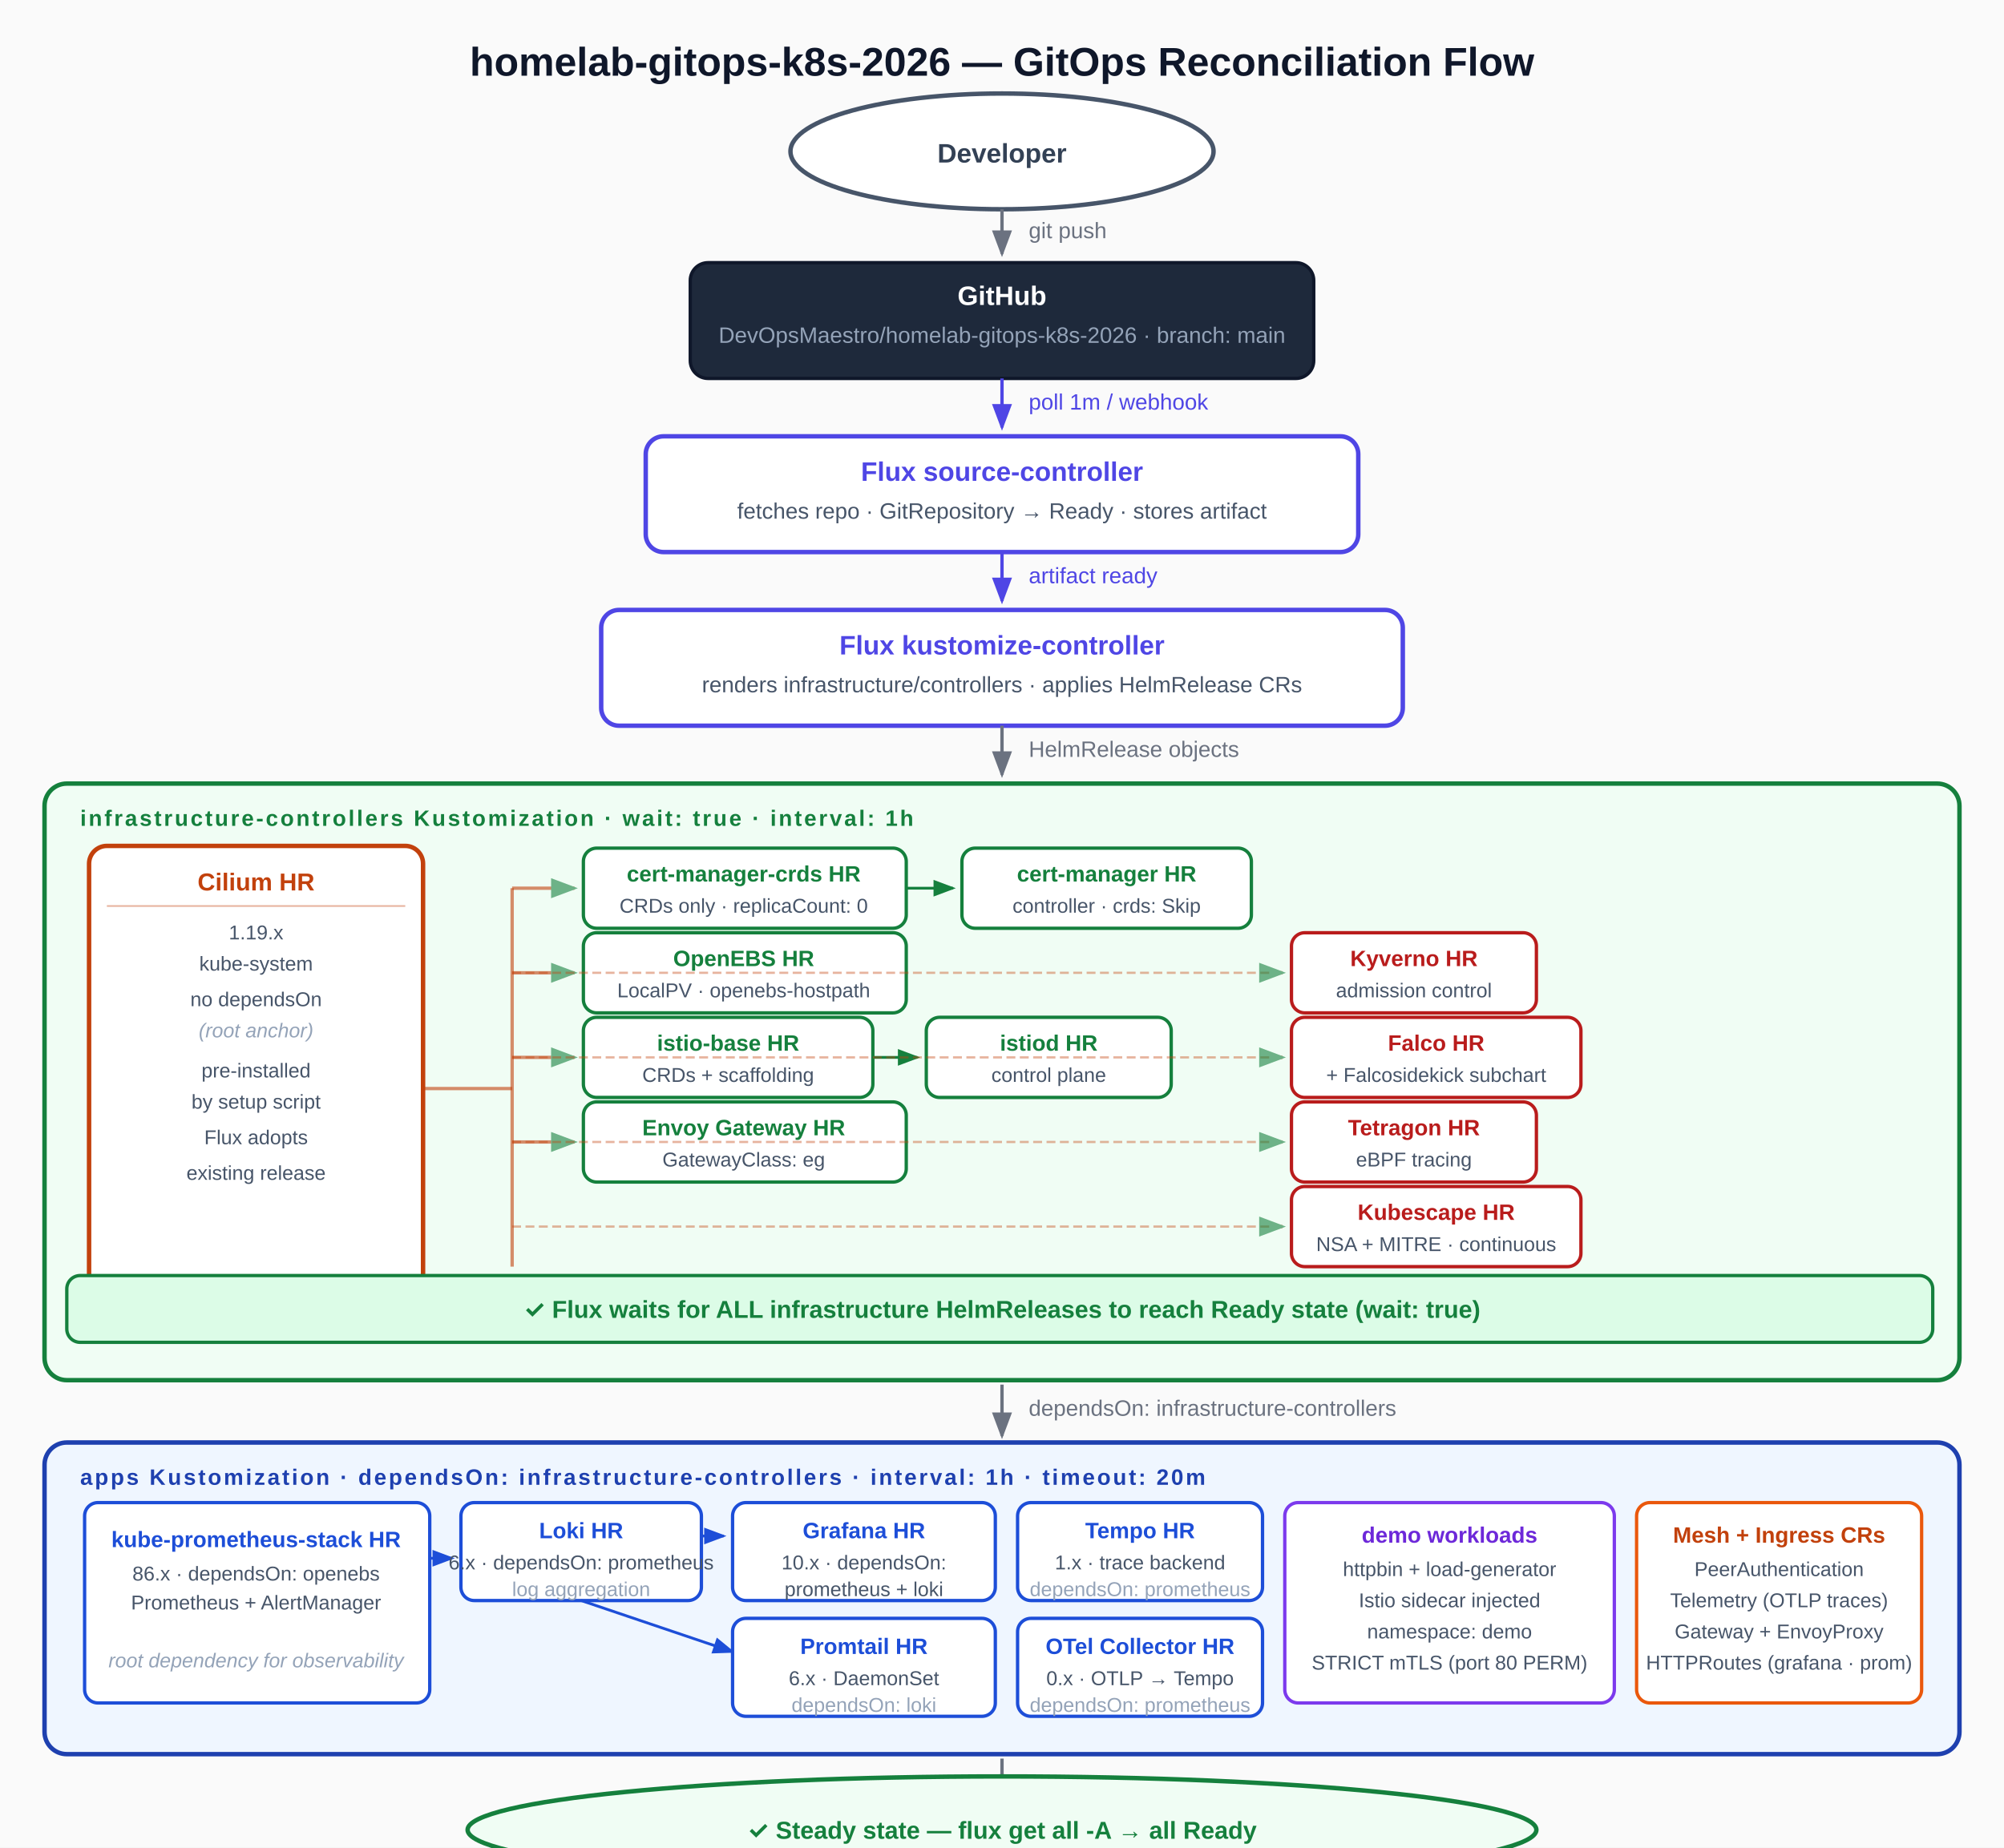
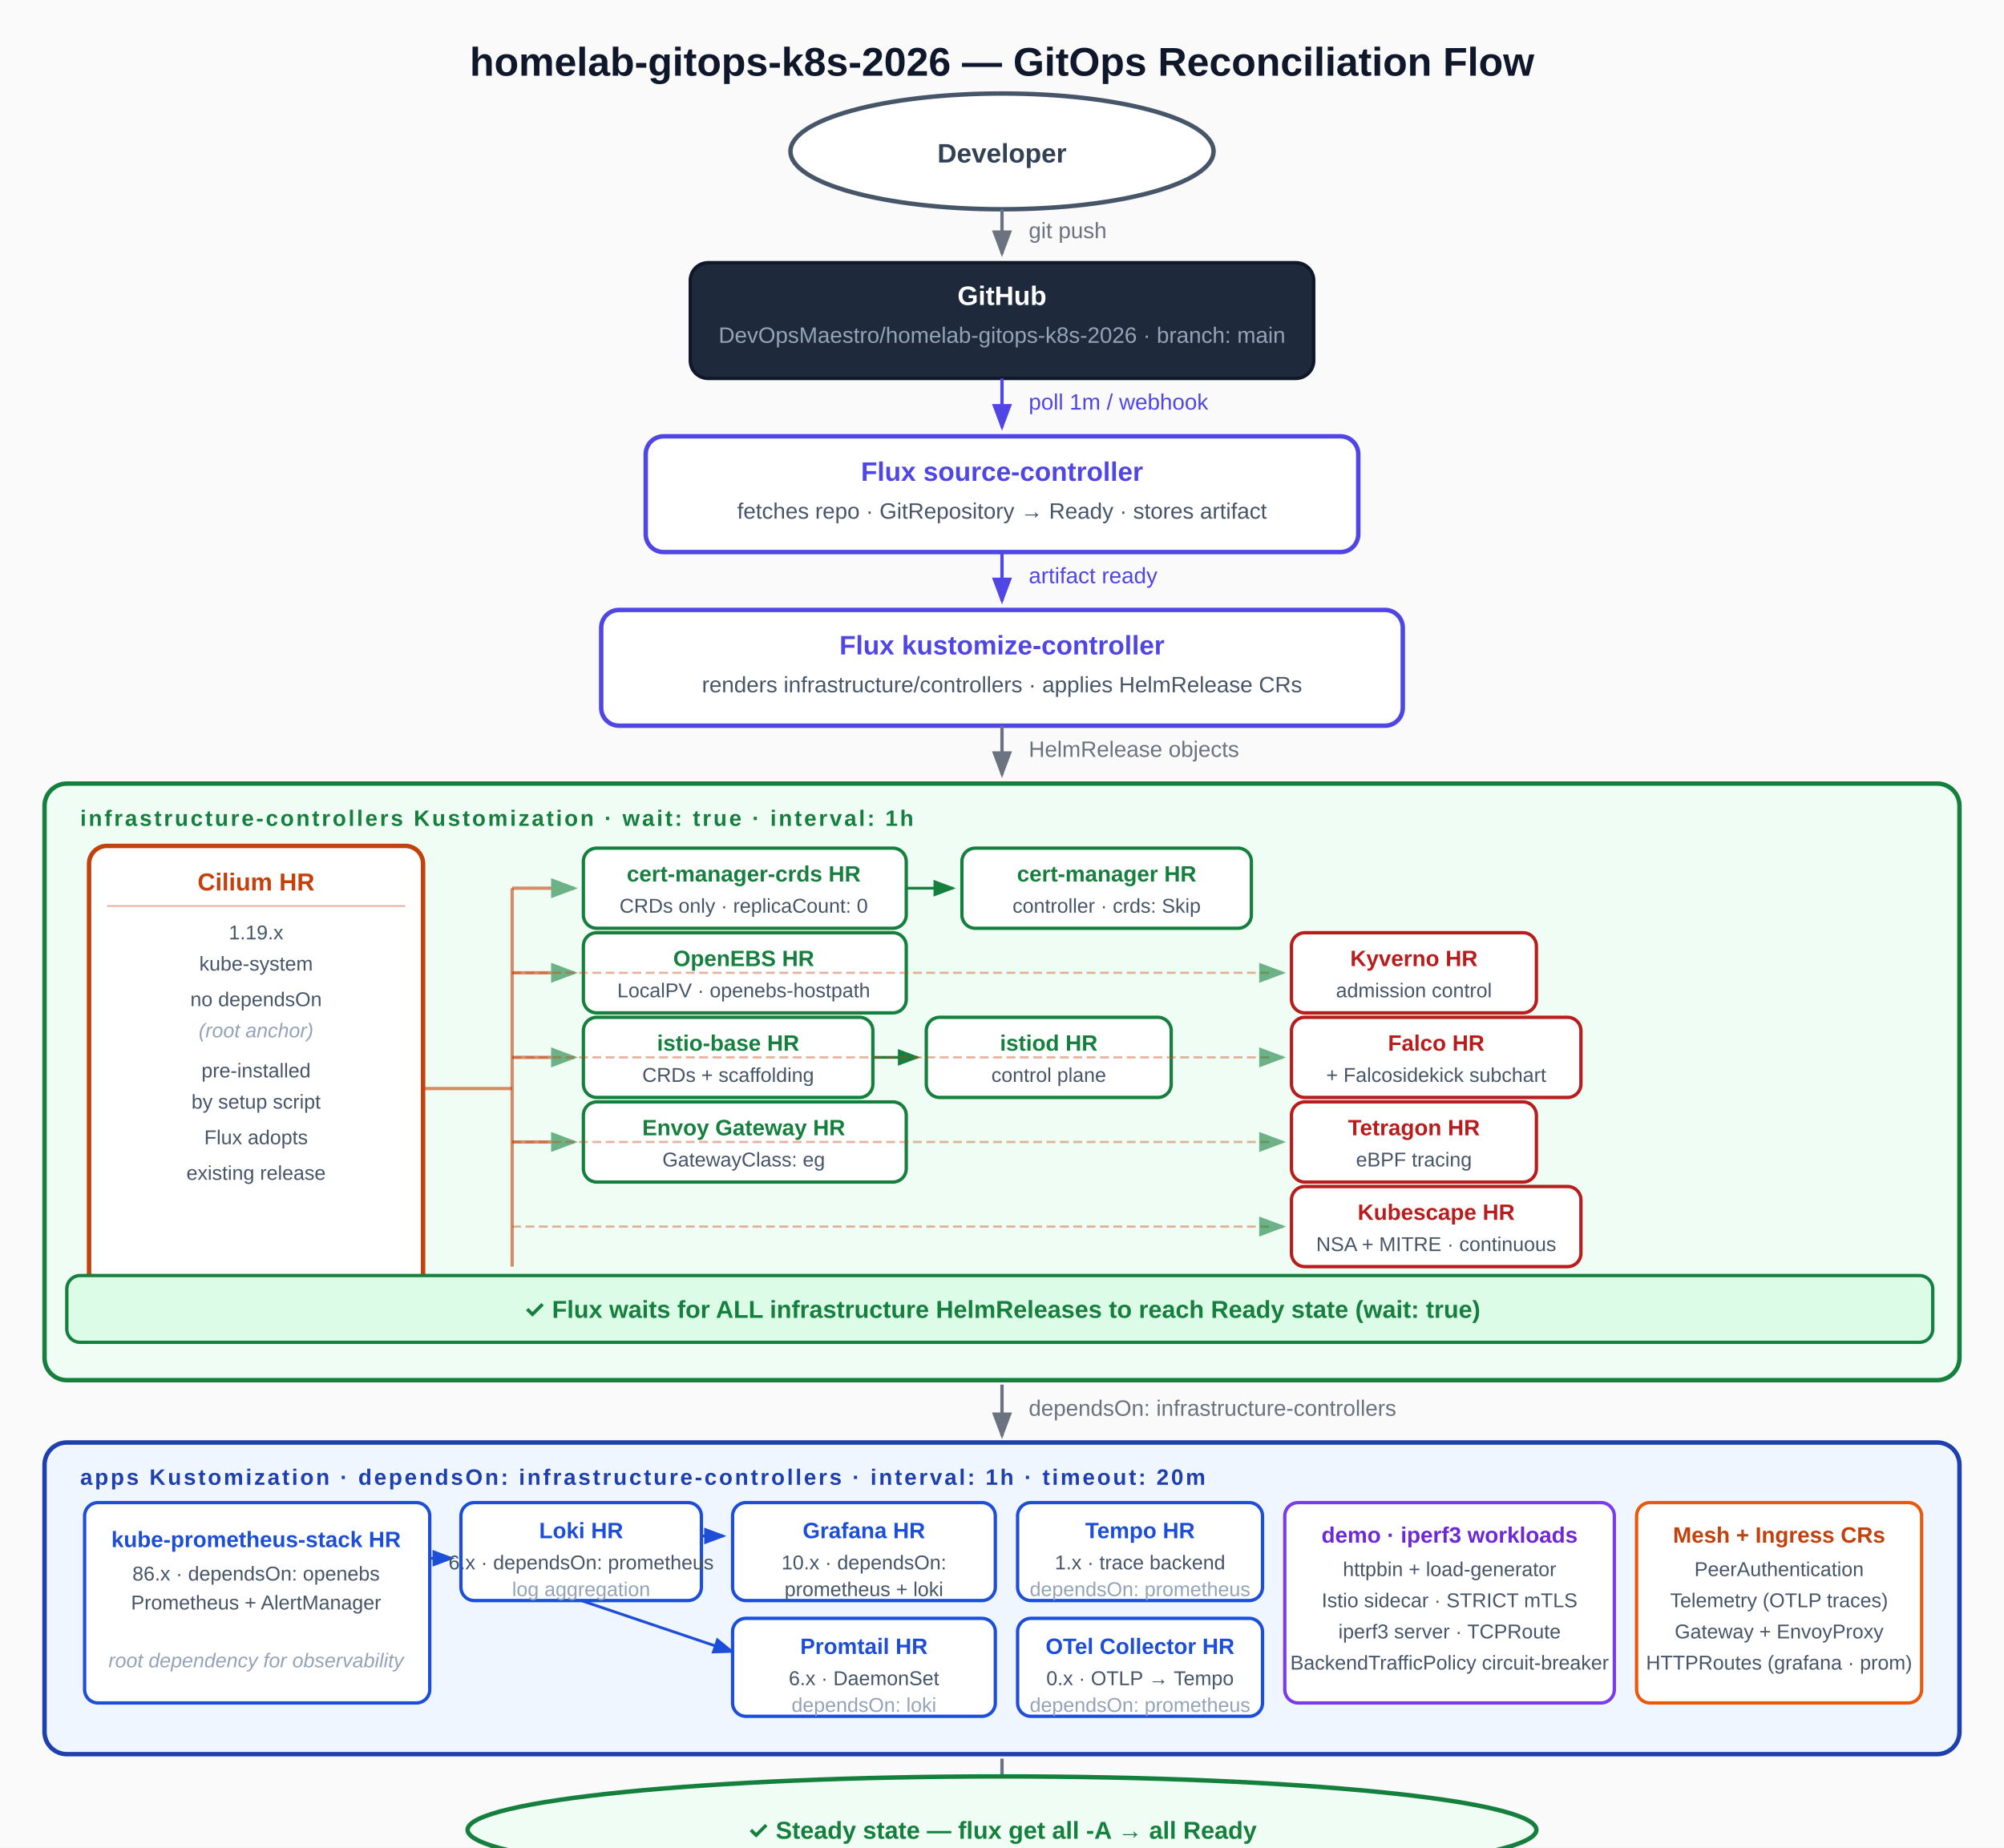
<svg xmlns="http://www.w3.org/2000/svg" width="900" height="830" viewBox="0 0 900 830">
  <defs>
    <marker id="arr" markerWidth="8" markerHeight="6" refX="7" refY="3" orient="auto">
      <polygon points="0 0, 8 3, 0 6" fill="#6B7280" />
    </marker>
    <marker id="arr-green" markerWidth="8" markerHeight="6" refX="7" refY="3" orient="auto">
      <polygon points="0 0, 8 3, 0 6" fill="#15803D" />
    </marker>
    <marker id="arr-indigo" markerWidth="8" markerHeight="6" refX="7" refY="3" orient="auto">
      <polygon points="0 0, 8 3, 0 6" fill="#4F46E5" />
    </marker>
    <marker id="arr-blue" markerWidth="8" markerHeight="6" refX="7" refY="3" orient="auto">
      <polygon points="0 0, 8 3, 0 6" fill="#1D4ED8" />
    </marker>
  </defs>
  <rect width="900" height="830" fill="#FAFAFA" />
  <text x="450" y="34" text-anchor="middle" font-family="system-ui, -apple-system, Arial, sans-serif" font-size="18" font-weight="700" fill="#0F172A">homelab-gitops-k8s-2026 — GitOps Reconciliation Flow</text>
  <ellipse cx="450" cy="68" rx="95" ry="26" fill="white" stroke="#475569" stroke-width="2" />
  <text x="450" y="73" text-anchor="middle" font-family="system-ui, -apple-system, Arial, sans-serif" font-size="12" font-weight="600" fill="#334155">Developer</text>
  <line x1="450" y1="94" x2="450" y2="114" stroke="#6B7280" stroke-width="1.5" marker-end="url(#arr)" />
  <text x="462" y="107" font-family="system-ui, -apple-system, Arial, sans-serif" font-size="10" fill="#6B7280">git push</text>
  <rect x="310" y="118" width="280" height="52" rx="8" fill="#1E293B" stroke="#0F172A" stroke-width="1.5" />
  <text x="450" y="137" text-anchor="middle" font-family="system-ui, -apple-system, Arial, sans-serif" font-size="12" font-weight="700" fill="white">GitHub</text>
  <text x="450" y="154" text-anchor="middle" font-family="system-ui, -apple-system, Arial, sans-serif" font-size="10" fill="#94A3B8">DevOpsMaestro/homelab-gitops-k8s-2026 · branch: main</text>
  <line x1="450" y1="170" x2="450" y2="192" stroke="#4F46E5" stroke-width="1.5" marker-end="url(#arr-indigo)" />
  <text x="462" y="184" font-family="system-ui, -apple-system, Arial, sans-serif" font-size="10" fill="#4F46E5">poll 1m / webhook</text>
  <rect x="290" y="196" width="320" height="52" rx="8" fill="white" stroke="#4F46E5" stroke-width="2" />
  <text x="450" y="216" text-anchor="middle" font-family="system-ui, -apple-system, Arial, sans-serif" font-size="12" font-weight="700" fill="#4F46E5">Flux source-controller</text>
  <text x="450" y="233" text-anchor="middle" font-family="system-ui, -apple-system, Arial, sans-serif" font-size="10" fill="#475569">fetches repo · GitRepository → Ready · stores artifact</text>
  <line x1="450" y1="248" x2="450" y2="270" stroke="#4F46E5" stroke-width="1.5" marker-end="url(#arr-indigo)" />
  <text x="462" y="262" font-family="system-ui, -apple-system, Arial, sans-serif" font-size="10" fill="#4F46E5">artifact ready</text>
  <rect x="270" y="274" width="360" height="52" rx="8" fill="white" stroke="#4F46E5" stroke-width="2" />
  <text x="450" y="294" text-anchor="middle" font-family="system-ui, -apple-system, Arial, sans-serif" font-size="12" font-weight="700" fill="#4F46E5">Flux kustomize-controller</text>
  <text x="450" y="311" text-anchor="middle" font-family="system-ui, -apple-system, Arial, sans-serif" font-size="10" fill="#475569">renders infrastructure/controllers · applies HelmRelease CRs</text>
  <line x1="450" y1="326" x2="450" y2="348" stroke="#6B7280" stroke-width="1.5" marker-end="url(#arr)" />
  <text x="462" y="340" font-family="system-ui, -apple-system, Arial, sans-serif" font-size="10" fill="#6B7280">HelmRelease objects</text>
  <rect x="20" y="352" width="860" height="268" rx="10" fill="#F0FDF4" stroke="#15803D" stroke-width="2" />
  <text x="36" y="371" font-family="system-ui, -apple-system, Arial, sans-serif" font-size="10" font-weight="700" fill="#15803D" letter-spacing="1">infrastructure-controllers Kustomization  ·  wait: true  ·  interval: 1h</text>
  <rect x="40" y="380" width="150" height="218" rx="8" fill="white" stroke="#C2410C" stroke-width="2" />
  <text x="115" y="400" text-anchor="middle" font-family="system-ui, -apple-system, Arial, sans-serif" font-size="11" font-weight="700" fill="#C2410C">Cilium HR</text>
  <line x1="48" y1="407" x2="182" y2="407" stroke="#C2410C" stroke-width="0.75" opacity="0.4" />
  <text x="115" y="422" text-anchor="middle" font-family="system-ui, -apple-system, Arial, sans-serif" font-size="9" fill="#475569">1.19.x</text>
  <text x="115" y="436" text-anchor="middle" font-family="system-ui, -apple-system, Arial, sans-serif" font-size="9" fill="#475569">kube-system</text>
  <text x="115" y="452" text-anchor="middle" font-family="system-ui, -apple-system, Arial, sans-serif" font-size="9" fill="#475569">no dependsOn</text>
  <text x="115" y="466" text-anchor="middle" font-family="system-ui, -apple-system, Arial, sans-serif" font-size="9" font-style="italic" fill="#94A3B8">(root anchor)</text>
  <text x="115" y="484" text-anchor="middle" font-family="system-ui, -apple-system, Arial, sans-serif" font-size="9" fill="#475569">pre-installed</text>
  <text x="115" y="498" text-anchor="middle" font-family="system-ui, -apple-system, Arial, sans-serif" font-size="9" fill="#475569">by setup script</text>
  <text x="115" y="514" text-anchor="middle" font-family="system-ui, -apple-system, Arial, sans-serif" font-size="9" fill="#475569">Flux adopts</text>
  <text x="115" y="530" text-anchor="middle" font-family="system-ui, -apple-system, Arial, sans-serif" font-size="9" fill="#475569">existing release</text>
  <line x1="190" y1="489" x2="230" y2="489" stroke="#C2410C" stroke-width="1.5" opacity="0.6" />
  <line x1="230" y1="399" x2="230" y2="569" stroke="#C2410C" stroke-width="1.5" opacity="0.6" />
  <line x1="230" y1="399" x2="258" y2="399" stroke="#C2410C" stroke-width="1.5" opacity="0.6" marker-end="url(#arr-green)" />
  <line x1="230" y1="437" x2="258" y2="437" stroke="#C2410C" stroke-width="1.5" opacity="0.6" marker-end="url(#arr-green)" />
  <line x1="230" y1="475" x2="258" y2="475" stroke="#C2410C" stroke-width="1.5" opacity="0.6" marker-end="url(#arr-green)" />
  <line x1="230" y1="513" x2="258" y2="513" stroke="#C2410C" stroke-width="1.5" opacity="0.6" marker-end="url(#arr-green)" />
  <rect x="262" y="381" width="145" height="36" rx="6" fill="white" stroke="#15803D" stroke-width="1.5" />
  <text x="334" y="396" text-anchor="middle" font-family="system-ui, -apple-system, Arial, sans-serif" font-size="10" font-weight="600" fill="#15803D">cert-manager-crds HR</text>
  <text x="334" y="410" text-anchor="middle" font-family="system-ui, -apple-system, Arial, sans-serif" font-size="9" fill="#475569">CRDs only · replicaCount: 0</text>
  <line x1="407" y1="399" x2="428" y2="399" stroke="#15803D" stroke-width="1.25" marker-end="url(#arr-green)" />
  <rect x="432" y="381" width="130" height="36" rx="6" fill="white" stroke="#15803D" stroke-width="1.5" />
  <text x="497" y="396" text-anchor="middle" font-family="system-ui, -apple-system, Arial, sans-serif" font-size="10" font-weight="600" fill="#15803D">cert-manager HR</text>
  <text x="497" y="410" text-anchor="middle" font-family="system-ui, -apple-system, Arial, sans-serif" font-size="9" fill="#475569">controller · crds: Skip</text>
  <rect x="262" y="419" width="145" height="36" rx="6" fill="white" stroke="#15803D" stroke-width="1.5" />
  <text x="334" y="434" text-anchor="middle" font-family="system-ui, -apple-system, Arial, sans-serif" font-size="10" font-weight="600" fill="#15803D">OpenEBS HR</text>
  <text x="334" y="448" text-anchor="middle" font-family="system-ui, -apple-system, Arial, sans-serif" font-size="9" fill="#475569">LocalPV · openebs-hostpath</text>
  <rect x="262" y="457" width="130" height="36" rx="6" fill="white" stroke="#15803D" stroke-width="1.5" />
  <text x="327" y="472" text-anchor="middle" font-family="system-ui, -apple-system, Arial, sans-serif" font-size="10" font-weight="600" fill="#15803D">istio-base HR</text>
  <text x="327" y="486" text-anchor="middle" font-family="system-ui, -apple-system, Arial, sans-serif" font-size="9" fill="#475569">CRDs + scaffolding</text>
  <line x1="392" y1="475" x2="412" y2="475" stroke="#15803D" stroke-width="1.25" marker-end="url(#arr-green)" />
  <rect x="416" y="457" width="110" height="36" rx="6" fill="white" stroke="#15803D" stroke-width="1.5" />
  <text x="471" y="472" text-anchor="middle" font-family="system-ui, -apple-system, Arial, sans-serif" font-size="10" font-weight="600" fill="#15803D">istiod HR</text>
  <text x="471" y="486" text-anchor="middle" font-family="system-ui, -apple-system, Arial, sans-serif" font-size="9" fill="#475569">control plane</text>
  <rect x="262" y="495" width="145" height="36" rx="6" fill="white" stroke="#15803D" stroke-width="1.5" />
  <text x="334" y="510" text-anchor="middle" font-family="system-ui, -apple-system, Arial, sans-serif" font-size="10" font-weight="600" fill="#15803D">Envoy Gateway HR</text>
  <text x="334" y="524" text-anchor="middle" font-family="system-ui, -apple-system, Arial, sans-serif" font-size="9" fill="#475569">GatewayClass: eg</text>
  <rect x="580" y="419" width="110" height="36" rx="6" fill="white" stroke="#B91C1C" stroke-width="1.5" />
  <text x="635" y="434" text-anchor="middle" font-family="system-ui, -apple-system, Arial, sans-serif" font-size="10" font-weight="600" fill="#B91C1C">Kyverno HR</text>
  <text x="635" y="448" text-anchor="middle" font-family="system-ui, -apple-system, Arial, sans-serif" font-size="9" fill="#475569">admission control</text>
  <line x1="230" y1="437" x2="570" y2="437" stroke="#C2410C" stroke-width="1" opacity="0.4" stroke-dasharray="4,2" />
  <line x1="570" y1="437" x2="576" y2="437" stroke="#C2410C" stroke-width="1.5" opacity="0.6" marker-end="url(#arr-green)" />
  <rect x="580" y="457" width="130" height="36" rx="6" fill="white" stroke="#B91C1C" stroke-width="1.5" />
  <text x="645" y="472" text-anchor="middle" font-family="system-ui, -apple-system, Arial, sans-serif" font-size="10" font-weight="600" fill="#B91C1C">Falco HR</text>
  <text x="645" y="486" text-anchor="middle" font-family="system-ui, -apple-system, Arial, sans-serif" font-size="9" fill="#475569">+ Falcosidekick subchart</text>
  <line x1="230" y1="475" x2="570" y2="475" stroke="#C2410C" stroke-width="1" opacity="0.4" stroke-dasharray="4,2" />
  <line x1="570" y1="475" x2="576" y2="475" stroke="#C2410C" stroke-width="1.5" opacity="0.6" marker-end="url(#arr-green)" />
  <rect x="580" y="495" width="110" height="36" rx="6" fill="white" stroke="#B91C1C" stroke-width="1.5" />
  <text x="635" y="510" text-anchor="middle" font-family="system-ui, -apple-system, Arial, sans-serif" font-size="10" font-weight="600" fill="#B91C1C">Tetragon HR</text>
  <text x="635" y="524" text-anchor="middle" font-family="system-ui, -apple-system, Arial, sans-serif" font-size="9" fill="#475569">eBPF tracing</text>
  <line x1="230" y1="513" x2="570" y2="513" stroke="#C2410C" stroke-width="1" opacity="0.4" stroke-dasharray="4,2" />
  <line x1="570" y1="513" x2="576" y2="513" stroke="#C2410C" stroke-width="1.5" opacity="0.6" marker-end="url(#arr-green)" />
  <rect x="580" y="533" width="130" height="36" rx="6" fill="white" stroke="#B91C1C" stroke-width="1.5" />
  <text x="645" y="548" text-anchor="middle" font-family="system-ui, -apple-system, Arial, sans-serif" font-size="10" font-weight="600" fill="#B91C1C">Kubescape HR</text>
  <text x="645" y="562" text-anchor="middle" font-family="system-ui, -apple-system, Arial, sans-serif" font-size="9" fill="#475569">NSA + MITRE · continuous</text>
  <line x1="230" y1="551" x2="570" y2="551" stroke="#C2410C" stroke-width="1" opacity="0.4" stroke-dasharray="4,2" />
  <line x1="570" y1="551" x2="576" y2="551" stroke="#C2410C" stroke-width="1.5" opacity="0.6" marker-end="url(#arr-green)" />
  <rect x="30" y="573" width="838" height="30" rx="6" fill="#DCFCE7" stroke="#15803D" stroke-width="1.5" />
  <text x="450" y="592" text-anchor="middle" font-family="system-ui, -apple-system, Arial, sans-serif" font-size="11" font-weight="700" fill="#15803D">✓  Flux waits for ALL infrastructure HelmReleases to reach Ready state  (wait: true)</text>
  <line x1="450" y1="622" x2="450" y2="645" stroke="#6B7280" stroke-width="1.5" marker-end="url(#arr)" />
  <text x="462" y="636" font-family="system-ui, -apple-system, Arial, sans-serif" font-size="10" fill="#6B7280">dependsOn: infrastructure-controllers</text>
  <rect x="20" y="648" width="860" height="140" rx="10" fill="#EFF6FF" stroke="#1E40AF" stroke-width="2" />
  <text x="36" y="667" font-family="system-ui, -apple-system, Arial, sans-serif" font-size="10" font-weight="700" fill="#1E40AF" letter-spacing="1">apps Kustomization  ·  dependsOn: infrastructure-controllers  ·  interval: 1h  ·  timeout: 20m</text>
  <rect x="38" y="675" width="155" height="90" rx="6" fill="white" stroke="#1D4ED8" stroke-width="1.5" />
  <text x="115" y="695" text-anchor="middle" font-family="system-ui, -apple-system, Arial, sans-serif" font-size="10" font-weight="600" fill="#1D4ED8">kube-prometheus-stack HR</text>
  <text x="115" y="710" text-anchor="middle" font-family="system-ui, -apple-system, Arial, sans-serif" font-size="9" fill="#475569">86.x · dependsOn: openebs</text>
  <text x="115" y="723" text-anchor="middle" font-family="system-ui, -apple-system, Arial, sans-serif" font-size="9" fill="#475569">Prometheus + AlertManager</text>
  <text x="115" y="749" text-anchor="middle" font-family="system-ui, -apple-system, Arial, sans-serif" font-size="9" font-style="italic" fill="#94A3B8">root dependency for observability</text>
  <line x1="193" y1="700" x2="203" y2="700" stroke="#1D4ED8" stroke-width="1.25" marker-end="url(#arr-blue)" />
  <rect x="207" y="675" width="108" height="44" rx="6" fill="white" stroke="#1D4ED8" stroke-width="1.5" />
  <text x="261" y="691" text-anchor="middle" font-family="system-ui, -apple-system, Arial, sans-serif" font-size="10" font-weight="600" fill="#1D4ED8">Loki HR</text>
  <text x="261" y="705" text-anchor="middle" font-family="system-ui, -apple-system, Arial, sans-serif" font-size="9" fill="#475569">6.x · dependsOn: prometheus</text>
  <text x="261" y="717" text-anchor="middle" font-family="system-ui, -apple-system, Arial, sans-serif" font-size="9" fill="#94A3B8">log aggregation</text>
  <line x1="315" y1="690" x2="325" y2="690" stroke="#1D4ED8" stroke-width="1.25" marker-end="url(#arr-blue)" />
  <rect x="329" y="675" width="118" height="44" rx="6" fill="white" stroke="#1D4ED8" stroke-width="1.5" />
  <text x="388" y="691" text-anchor="middle" font-family="system-ui, -apple-system, Arial, sans-serif" font-size="10" font-weight="600" fill="#1D4ED8">Grafana HR</text>
  <text x="388" y="705" text-anchor="middle" font-family="system-ui, -apple-system, Arial, sans-serif" font-size="9" fill="#475569">10.x · dependsOn:</text>
  <text x="388" y="717" text-anchor="middle" font-family="system-ui, -apple-system, Arial, sans-serif" font-size="9" fill="#475569">prometheus + loki</text>
  <line x1="261" y1="719" x2="329" y2="742" stroke="#1D4ED8" stroke-width="1.25" marker-end="url(#arr-blue)" />
  <rect x="329" y="727" width="118" height="44" rx="6" fill="white" stroke="#1D4ED8" stroke-width="1.5" />
  <text x="388" y="743" text-anchor="middle" font-family="system-ui, -apple-system, Arial, sans-serif" font-size="10" font-weight="600" fill="#1D4ED8">Promtail HR</text>
  <text x="388" y="757" text-anchor="middle" font-family="system-ui, -apple-system, Arial, sans-serif" font-size="9" fill="#475569">6.x · DaemonSet</text>
  <text x="388" y="769" text-anchor="middle" font-family="system-ui, -apple-system, Arial, sans-serif" font-size="9" fill="#94A3B8">dependsOn: loki</text>
  <rect x="457" y="675" width="110" height="44" rx="6" fill="white" stroke="#1D4ED8" stroke-width="1.5" />
  <text x="512" y="691" text-anchor="middle" font-family="system-ui, -apple-system, Arial, sans-serif" font-size="10" font-weight="600" fill="#1D4ED8">Tempo HR</text>
  <text x="512" y="705" text-anchor="middle" font-family="system-ui, -apple-system, Arial, sans-serif" font-size="9" fill="#475569">1.x · trace backend</text>
  <text x="512" y="717" text-anchor="middle" font-family="system-ui, -apple-system, Arial, sans-serif" font-size="9" fill="#94A3B8">dependsOn: prometheus</text>
  <rect x="457" y="727" width="110" height="44" rx="6" fill="white" stroke="#1D4ED8" stroke-width="1.5" />
  <text x="512" y="743" text-anchor="middle" font-family="system-ui, -apple-system, Arial, sans-serif" font-size="10" font-weight="600" fill="#1D4ED8">OTel Collector HR</text>
  <text x="512" y="757" text-anchor="middle" font-family="system-ui, -apple-system, Arial, sans-serif" font-size="9" fill="#475569">0.x · OTLP → Tempo</text>
  <text x="512" y="769" text-anchor="middle" font-family="system-ui, -apple-system, Arial, sans-serif" font-size="9" fill="#94A3B8">dependsOn: prometheus</text>
  <rect x="577" y="675" width="148" height="90" rx="6" fill="white" stroke="#7C3AED" stroke-width="1.5" />
-   <text x="651" y="693" text-anchor="middle" font-family="system-ui, -apple-system, Arial, sans-serif" font-size="10" font-weight="600" fill="#6D28D9">demo workloads</text>
+   <text x="651" y="693" text-anchor="middle" font-family="system-ui, -apple-system, Arial, sans-serif" font-size="10" font-weight="600" fill="#6D28D9">demo · iperf3 workloads</text>
  <text x="651" y="708" text-anchor="middle" font-family="system-ui, -apple-system, Arial, sans-serif" font-size="9" fill="#475569">httpbin + load-generator</text>
-   <text x="651" y="722" text-anchor="middle" font-family="system-ui, -apple-system, Arial, sans-serif" font-size="9" fill="#475569">Istio sidecar injected</text>
-   <text x="651" y="736" text-anchor="middle" font-family="system-ui, -apple-system, Arial, sans-serif" font-size="9" fill="#475569">namespace: demo</text>
-   <text x="651" y="750" text-anchor="middle" font-family="system-ui, -apple-system, Arial, sans-serif" font-size="9" fill="#475569">STRICT mTLS (port 80 PERM)</text>
+   <text x="651" y="722" text-anchor="middle" font-family="system-ui, -apple-system, Arial, sans-serif" font-size="9" fill="#475569">Istio sidecar · STRICT mTLS</text>
+   <text x="651" y="736" text-anchor="middle" font-family="system-ui, -apple-system, Arial, sans-serif" font-size="9" fill="#475569">iperf3 server · TCPRoute</text>
+   <text x="651" y="750" text-anchor="middle" font-family="system-ui, -apple-system, Arial, sans-serif" font-size="9" fill="#475569">BackendTrafficPolicy circuit-breaker</text>
  <rect x="735" y="675" width="128" height="90" rx="6" fill="white" stroke="#EA580C" stroke-width="1.5" />
  <text x="799" y="693" text-anchor="middle" font-family="system-ui, -apple-system, Arial, sans-serif" font-size="10" font-weight="600" fill="#C2410C">Mesh + Ingress CRs</text>
  <text x="799" y="708" text-anchor="middle" font-family="system-ui, -apple-system, Arial, sans-serif" font-size="9" fill="#475569">PeerAuthentication</text>
  <text x="799" y="722" text-anchor="middle" font-family="system-ui, -apple-system, Arial, sans-serif" font-size="9" fill="#475569">Telemetry (OTLP traces)</text>
  <text x="799" y="736" text-anchor="middle" font-family="system-ui, -apple-system, Arial, sans-serif" font-size="9" fill="#475569">Gateway + EnvoyProxy</text>
  <text x="799" y="750" text-anchor="middle" font-family="system-ui, -apple-system, Arial, sans-serif" font-size="9" fill="#475569">HTTPRoutes (grafana · prom)</text>
  <line x1="450" y1="790" x2="450" y2="808" stroke="#6B7280" stroke-width="1.5" marker-end="url(#arr)" />
  <ellipse cx="450" cy="822" rx="240" ry="24" fill="#F0FDF4" stroke="#15803D" stroke-width="2" />
  <text x="450" y="826" text-anchor="middle" font-family="system-ui, -apple-system, Arial, sans-serif" font-size="11" font-weight="700" fill="#15803D">✓  Steady state — flux get all -A → all Ready</text>
</svg>
